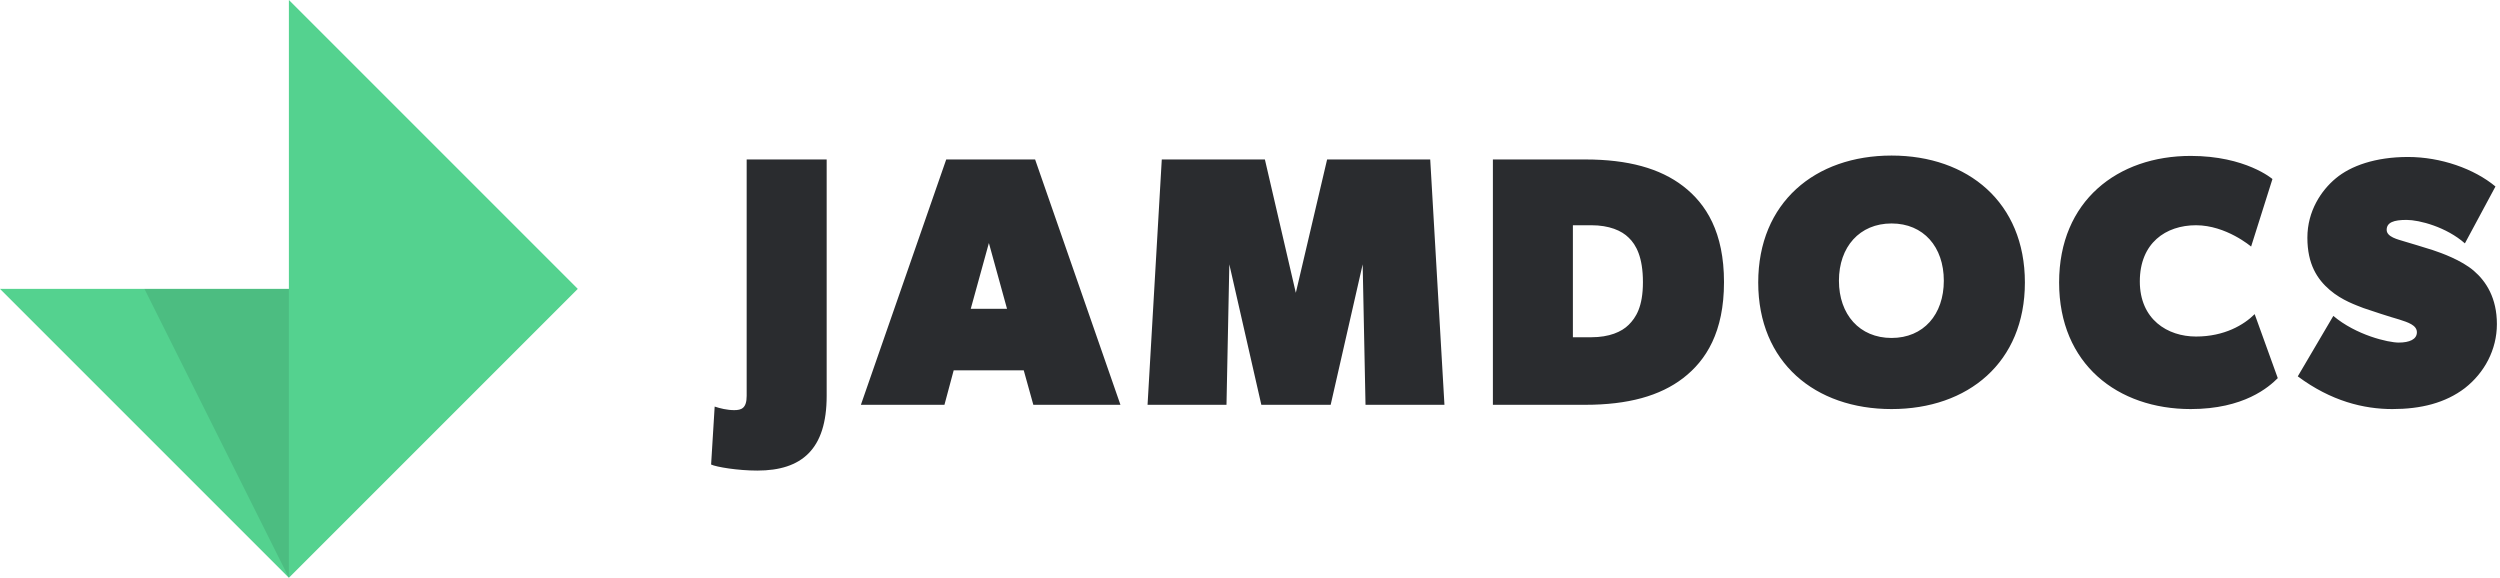
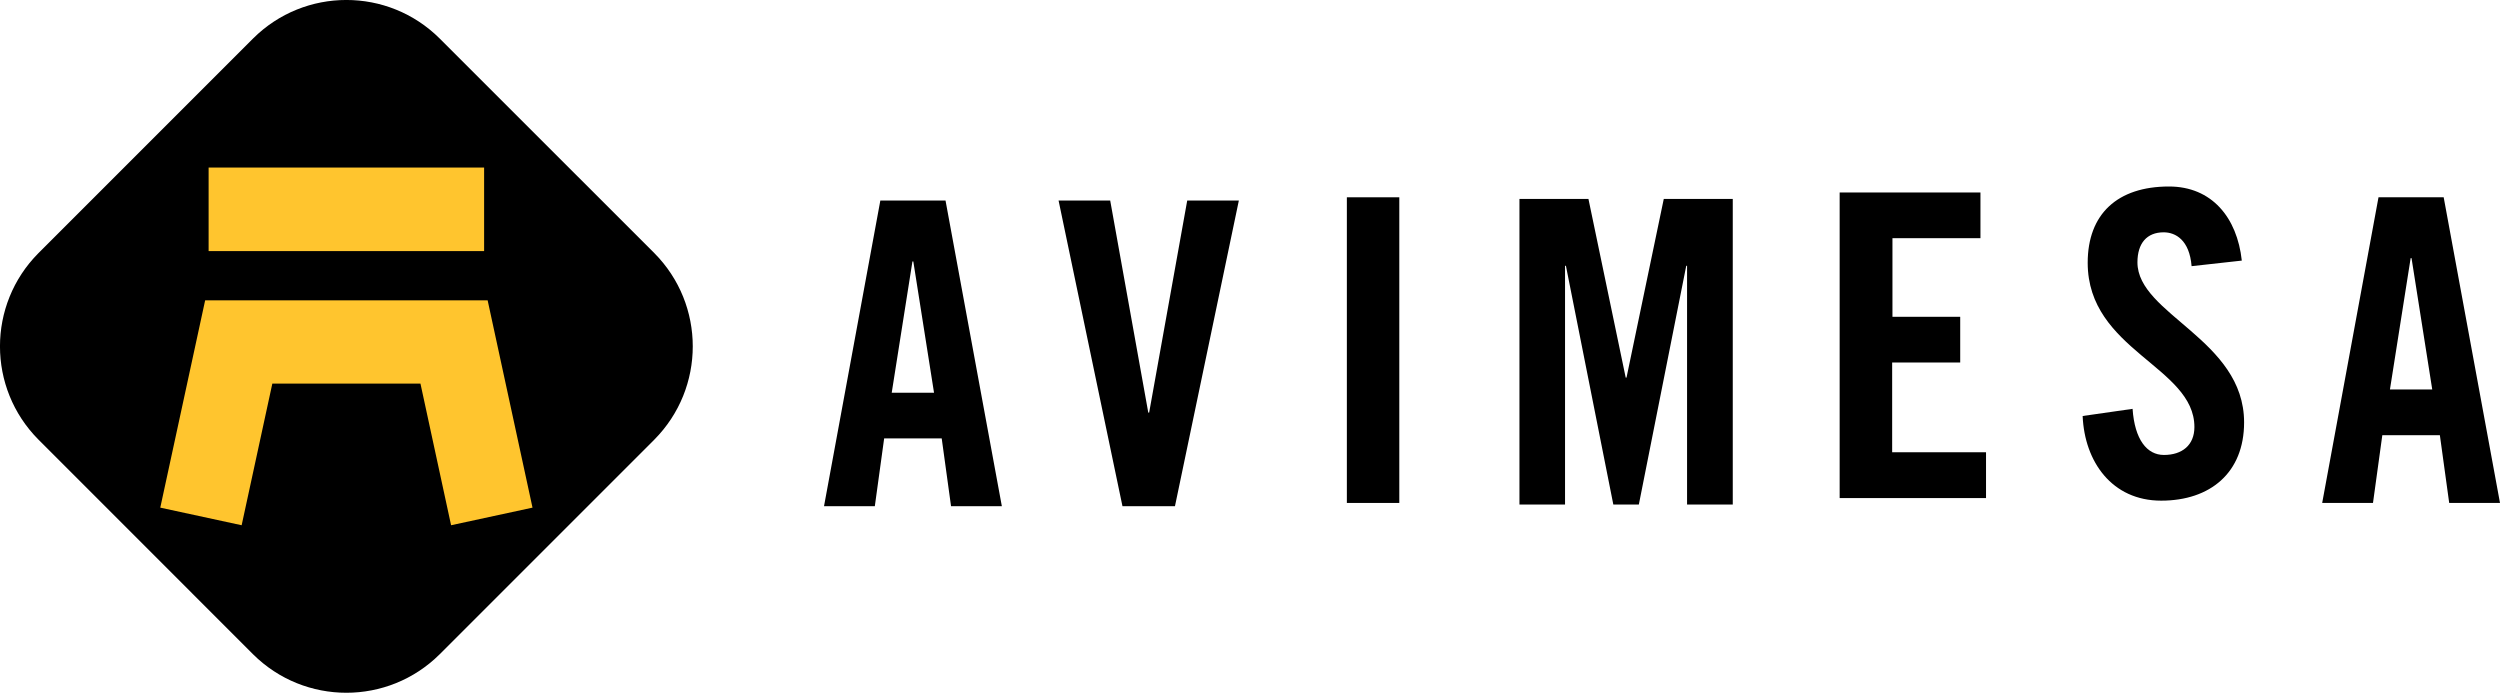
- <svg xmlns="http://www.w3.org/2000/svg" width="225" height="52" viewBox="0 0 225 52">
-   <path fill="#2A2C2F" fill-rule="nonzero" d="M74.4,14.352 L74.4,35.632 C74.4,40.432 72.16,42.352 68.16,42.352 C66.4,42.352 64.48,42.032 64,41.808 L64.32,36.592 C64.8,36.752 65.44,36.912 66.08,36.912 C66.72,36.912 67.2,36.752 67.2,35.632 L67.2,14.352 L74.4,14.352 Z M93.16,14.352 L100.84,36.432 L93,36.432 L92.136,33.328 L85.832,33.328 L85,36.432 L77.48,36.432 L85.16,14.352 L93.16,14.352 Z M87.368,27.792 L90.632,27.792 L89,21.872 L87.368,27.792 Z M128.72,14.352 L130,36.432 L122.896,36.432 L122.64,23.792 L119.76,36.432 L113.52,36.432 L110.64,23.792 L110.384,36.432 L103.28,36.432 L104.56,14.352 L113.84,14.352 L116.624,26.352 L119.44,14.352 L128.72,14.352 Z M155.16,25.392 C155.16,29.872 153.56,32.432 151.48,34.032 C149.4,35.632 146.52,36.432 142.68,36.432 L134.36,36.432 L134.36,14.352 L142.68,14.352 C146.52,14.352 149.4,15.152 151.48,16.752 C153.56,18.352 155.16,20.912 155.16,25.392 Z M147.864,25.392 C147.864,23.152 147.256,22.032 146.584,21.392 C145.944,20.752 144.824,20.272 143.224,20.272 L141.56,20.272 L141.56,30.352 L143.224,30.352 C144.824,30.352 145.944,29.872 146.584,29.232 C147.224,28.592 147.864,27.632 147.864,25.392 Z M182.24,25.424 C182.24,32.624 177.12,36.816 170.24,36.816 C163.36,36.816 158.24,32.624 158.24,25.424 C158.24,18.224 163.36,14 170.24,14 C177.12,14 182.24,18.224 182.24,25.424 Z M174.944,25.264 C174.944,22.224 173.12,20.112 170.24,20.112 C167.36,20.112 165.504,22.224 165.504,25.264 C165.504,28.304 167.36,30.416 170.24,30.416 C173.12,30.416 174.944,28.304 174.944,25.264 Z M202.92,28.272 L205,34.032 C204.2,34.832 201.96,36.816 197.16,36.816 C190.6,36.816 185.32,32.784 185.32,25.424 C185.32,18.064 190.6,14.032 197.16,14.032 C202.12,14.032 204.52,16.112 204.52,16.112 L202.6,22.192 C202.6,22.192 200.36,20.272 197.64,20.272 C194.92,20.272 192.584,21.872 192.584,25.328 C192.584,28.752 195.08,30.288 197.64,30.288 C200.2,30.288 201.96,29.232 202.92,28.272 Z M224.72,29.168 C224.72,31.472 223.6,33.552 221.84,34.928 C220.08,36.272 217.872,36.816 215.312,36.816 C212.752,36.816 209.808,36.112 206.8,33.872 L210,28.432 C212.048,30.16 214.928,30.832 215.888,30.832 C216.848,30.832 217.52,30.544 217.52,29.904 C217.52,29.264 216.72,29.008 215.92,28.752 C215.12,28.528 213.36,27.952 212.72,27.728 C212.08,27.472 210.8,27.056 209.68,26.096 C208.56,25.136 207.664,23.792 207.664,21.392 C207.664,18.992 208.912,17.136 210.224,16.048 C211.568,14.928 213.776,14.128 216.72,14.128 C219.664,14.128 222.672,15.184 224.592,16.784 L221.84,21.904 C220.176,20.432 217.744,19.792 216.592,19.792 C215.44,19.792 214.8,20.016 214.8,20.688 C214.8,21.328 215.824,21.552 216.336,21.712 C216.848,21.872 218.192,22.256 218.96,22.512 C219.728,22.768 221.52,23.408 222.64,24.368 C223.76,25.328 224.72,26.832 224.72,29.168 Z" />
-   <polygon fill="#54D28F" points="0 26 26 52 52 26 26 0 26 26" />
-   <polygon fill="#000" points="26 26 26 52 13 26" opacity=".1" />
+ <svg xmlns="http://www.w3.org/2000/svg" viewBox="0 0 426.14 118.09">
+   <defs>
+     <style>.cls-1{fill:#ffc52e;}</style>
+   </defs>
+   <g id="Layer_2" data-name="Layer 2">
+     <g id="Layer_1-2" data-name="Layer 1">
+       <path d="M111.53,43.14,74.94,6.56a22.54,22.54,0,0,0-31.8,0L6.56,43.14a22.54,22.54,0,0,0,0,31.8l36.58,36.59a22.56,22.56,0,0,0,31.8,0l36.59-36.59A22.56,22.56,0,0,0,111.53,43.14Z" />
+       <polygon class="cls-1" points="76.89 89.53 71.67 65.39 46.42 65.39 41.19 89.53 27.32 86.53 34.97 51.19 83.12 51.19 90.77 86.53 76.89 89.53" />
+       <rect class="cls-1" x="35.56" y="28.56" width="46.96" height="14.24" />
+       <path d="M149.12,86.28h-8.66l9.6-52.1h11.11l9.6,52.1h-8.66l-1.59-11.55h-9.81ZM152,66.94h7.21l-3.53-22.37h-.15Z" />
+       <path d="M202.37,34.18h8.8l-10.89,52.1h-8.95l-10.89-52.1h8.8l6.49,36.15h.15Z" />
+       <path d="M229.58,85.73V33.63h8.94v52.1Z" />
+       <path d="M295.36,33.91V86h-7.79V45.31h-.14L279.35,86H275l-8.08-40.69h-.15V86H259V33.91h11.76l6.35,30.45h.14l6.35-30.45Z" />
+       <path d="M313.58,84.9V32.81h24V40.6h-15V54h11.55v7.79H322.53v15.3h16V84.9Z" />
+       <path d="M373.57,45.37c-.36-4.47-2.74-5.77-4.76-5.77-2.88,0-4.47,1.88-4.47,5.12,0,8.88,18.18,13.14,18.18,27.28,0,8.58-5.77,13.34-14.14,13.34S355.32,78.71,355,70.91l8.51-1.22c.36,5.26,2.46,7.86,5.34,7.86,3.1,0,5.2-1.66,5.2-4.76,0-10.32-18.19-13.06-18.19-28,0-8.3,5.06-13,13.86-13,7.28,0,11.61,5.27,12.41,12.63Z" />
+       <path d="M404.49,85.73h-8.66l9.6-52.1h11.11l9.6,52.1h-8.66l-1.59-11.55h-9.81Zm2.89-19.34h7.21L411.06,44h-.15Z" />
+     </g>
+   </g>
</svg>
